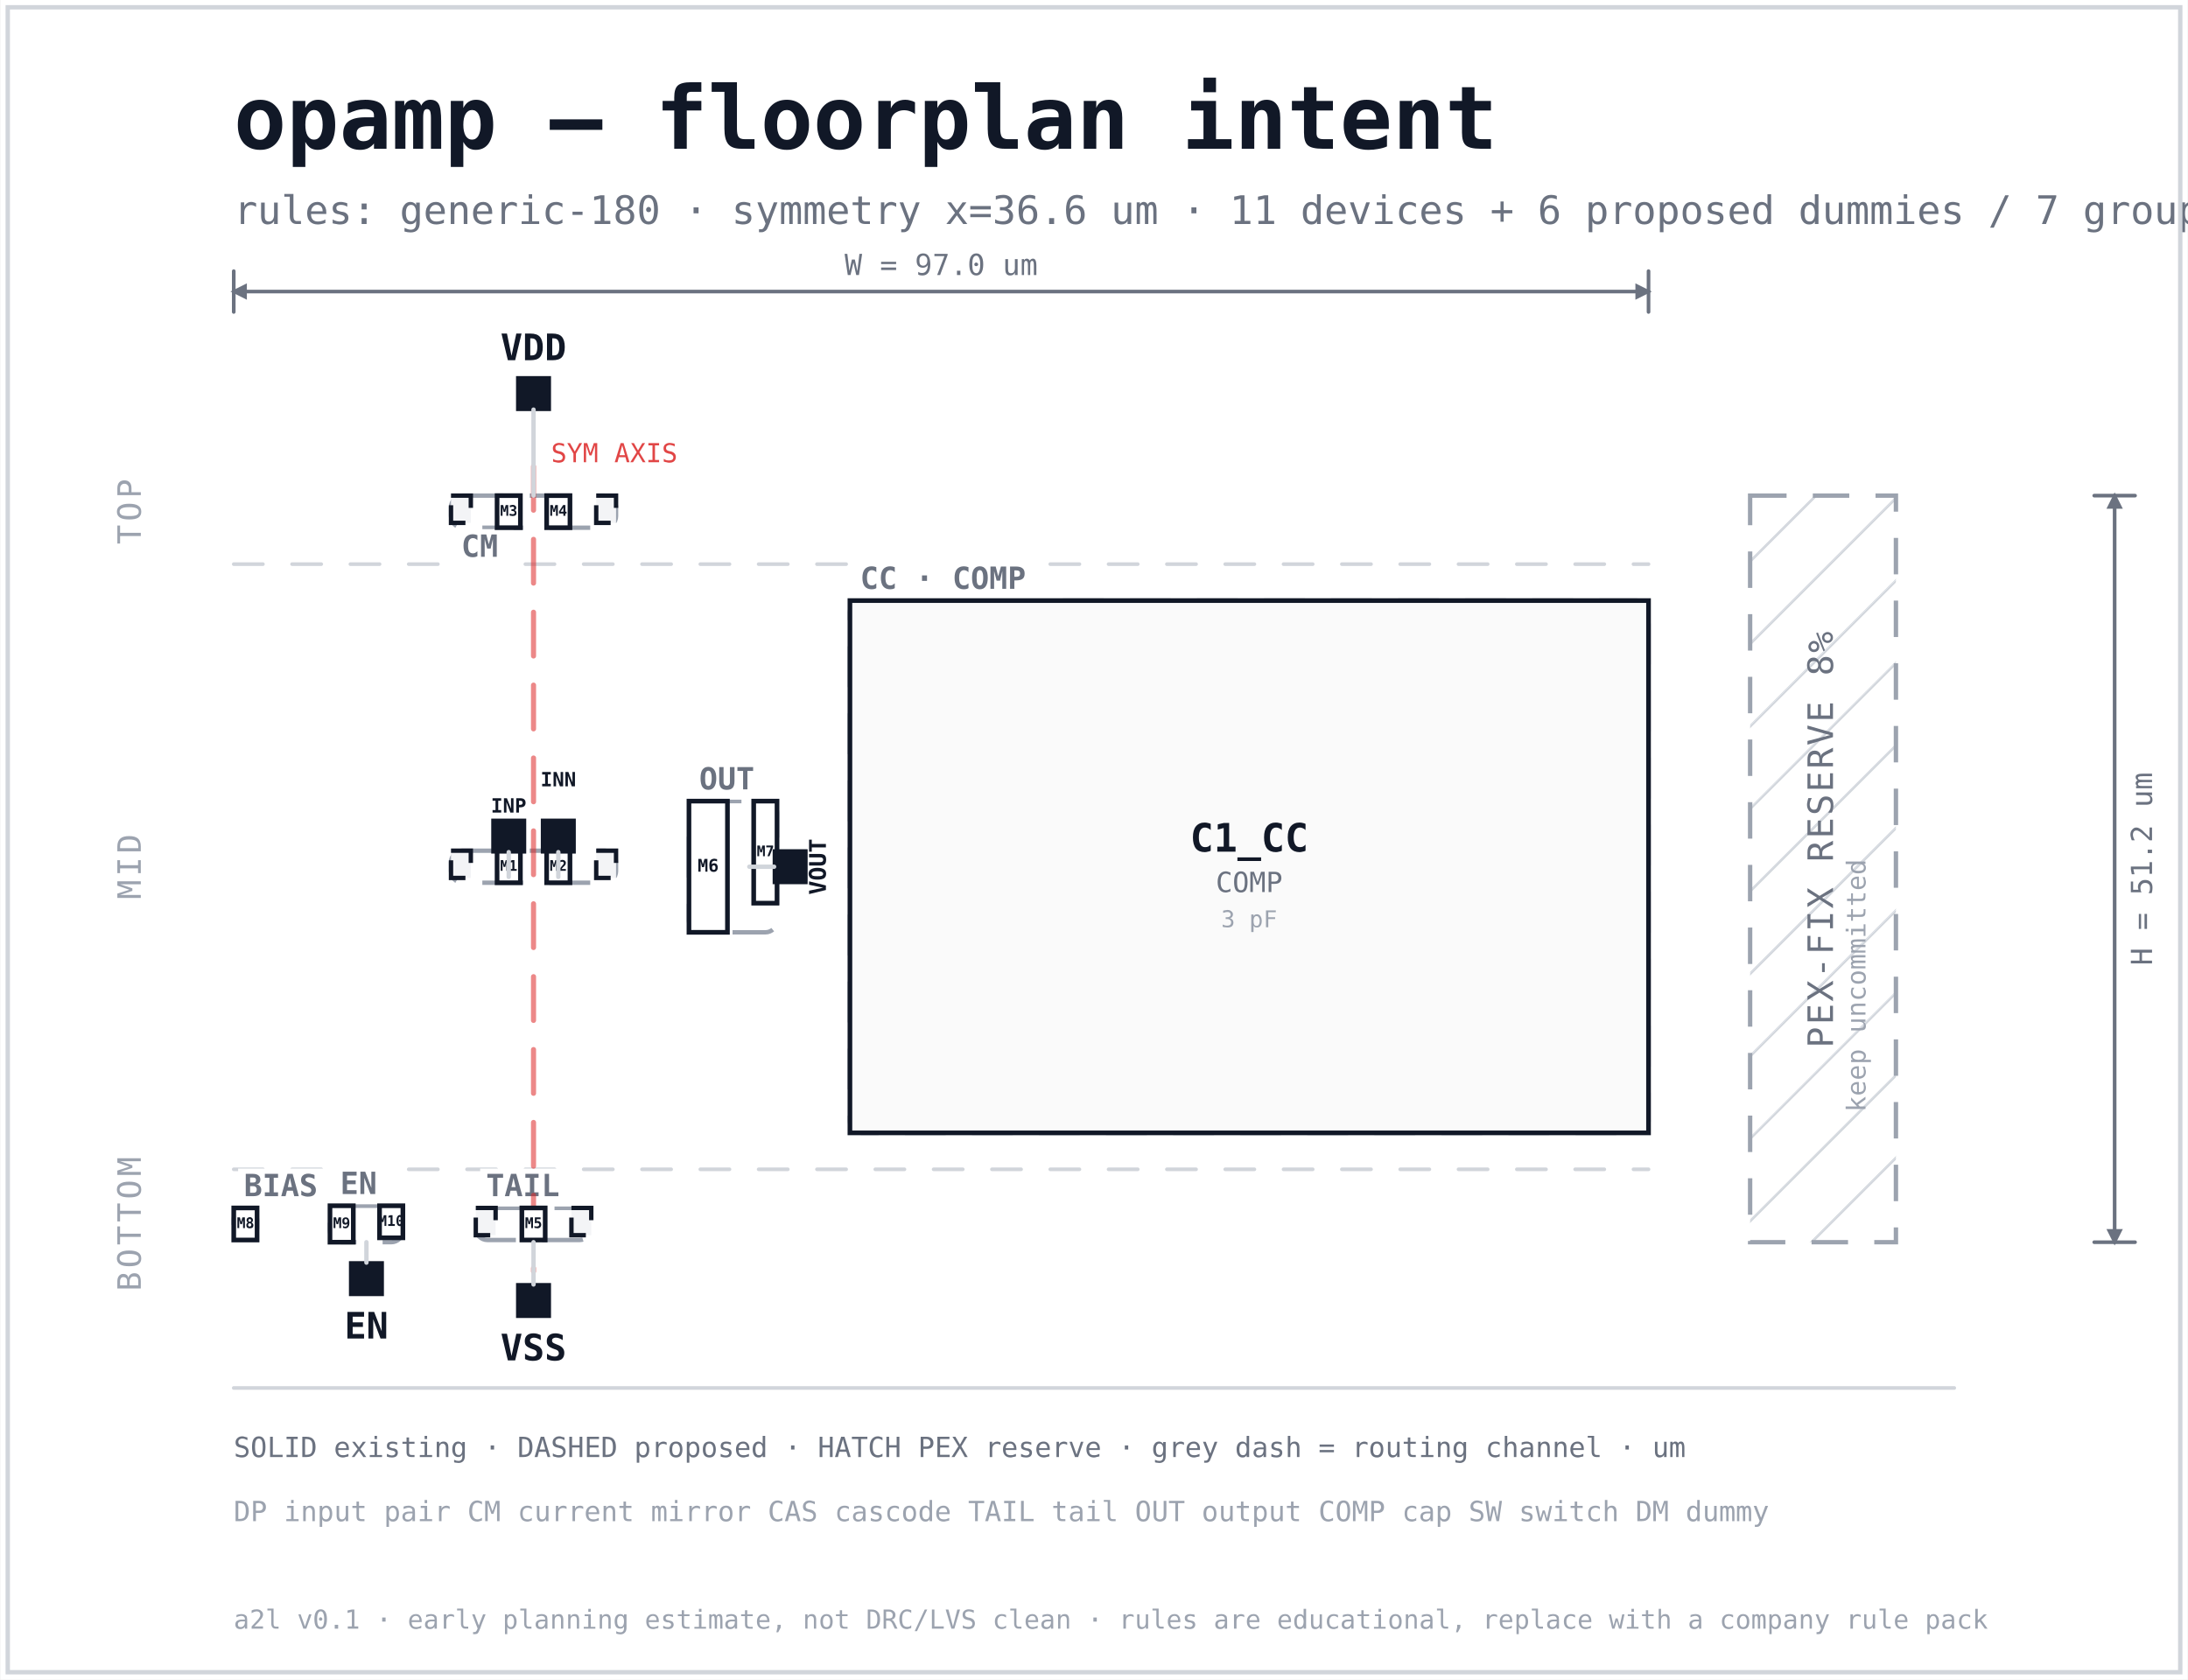
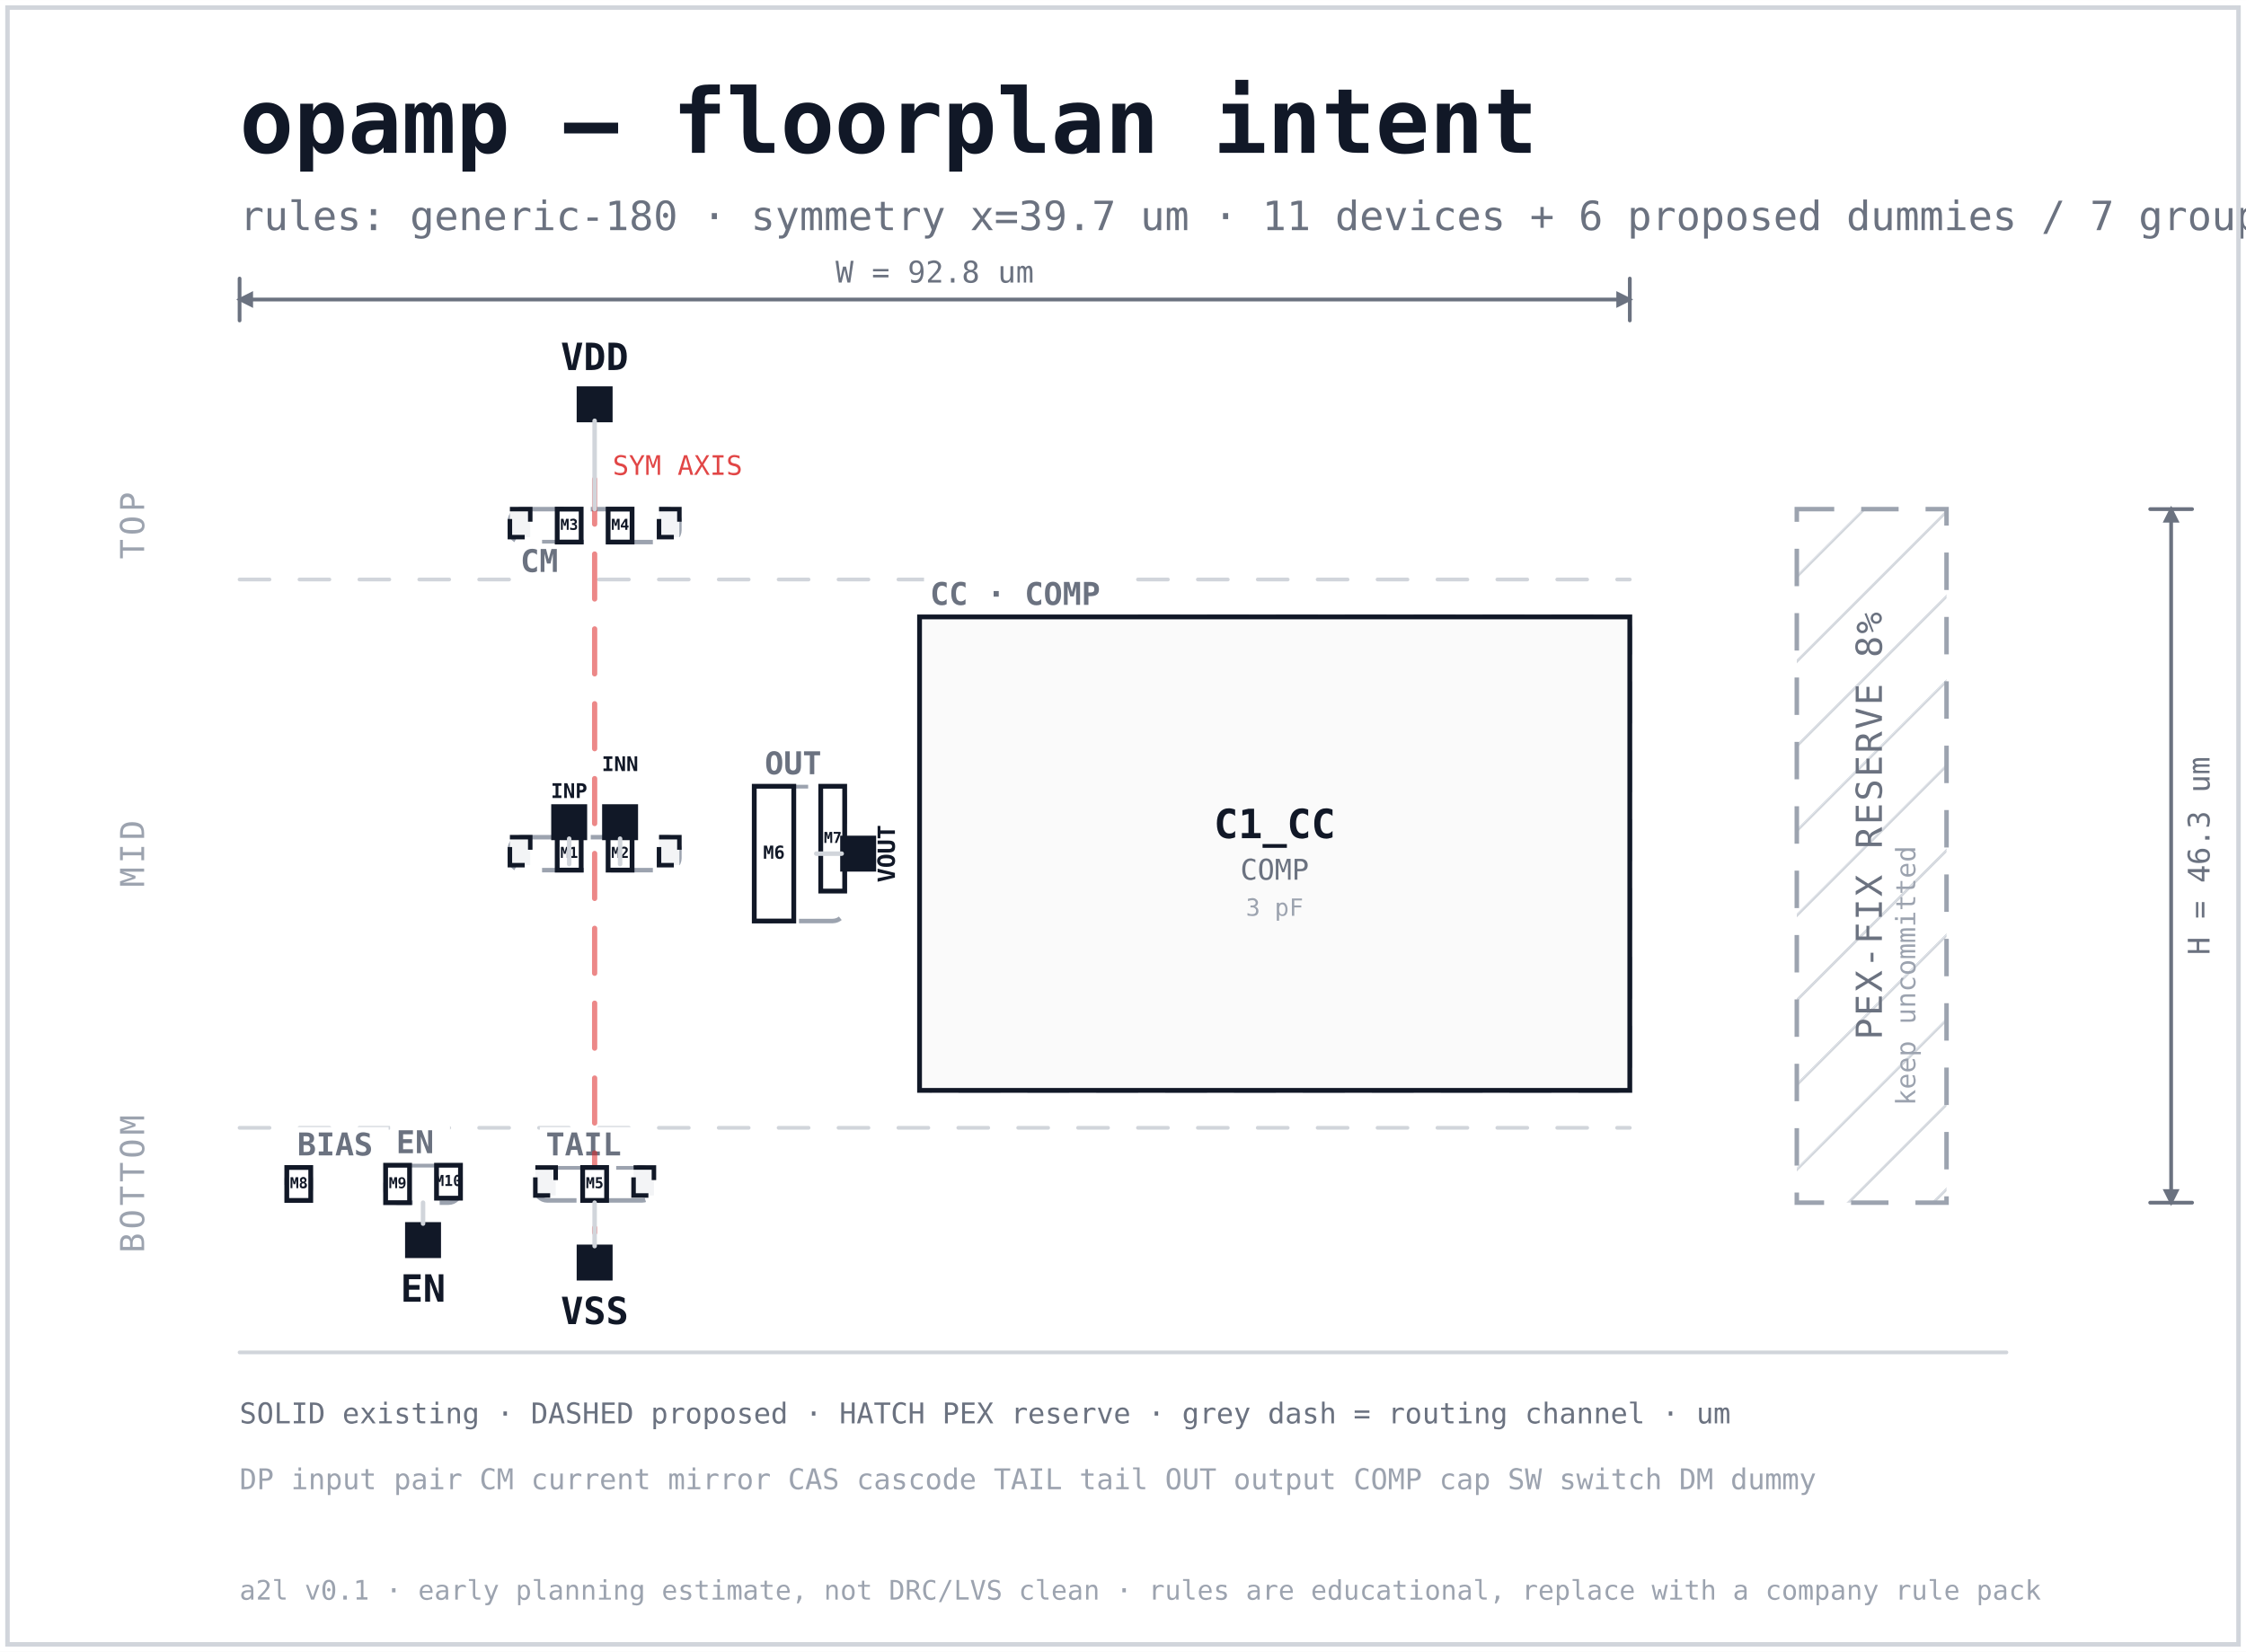
- <svg xmlns="http://www.w3.org/2000/svg" viewBox="0 0 150.000 115.215" width="900" height="691" role="img" aria-label="Floorplan sketch intent for opamp" style="max-width:100%;background:#ffffff">
+ <svg xmlns="http://www.w3.org/2000/svg" viewBox="0 0 150.000 110.323" width="900" height="662" role="img" aria-label="Floorplan sketch intent for opamp" style="max-width:100%;background:#ffffff">
  <defs>
    <marker id="arrow" viewBox="0 0 10 10" refX="8" refY="5" markerWidth="4.5" markerHeight="4.5" orient="auto-start-reverse">
      <path d="M 0 0 L 10 5 L 0 10 z" fill="#6b7280" />
    </marker>
    <pattern id="hatch" width="4" height="4" patternUnits="userSpaceOnUse" patternTransform="rotate(45)">
      <line x1="0" y1="0" x2="0" y2="4" stroke="#d1d5db" stroke-width="0.35" />
    </pattern>
  </defs>
-   <rect x="0" y="0" width="150.000" height="115.215" fill="#ffffff" />
-   <rect x="120.000" y="34.000" width="10.000" height="51.215" rx="0" fill="url(#hatch)" stroke="#9ca3af" stroke-width="0.3" stroke-dasharray="2.5,1.8" />
-   <text x="125.000" y="57.607" fill="#6b7280" font-size="2.4" font-family="ui-monospace, SFMono-Regular, Menlo, Consolas, monospace" font-weight="normal" text-anchor="middle" dominant-baseline="middle" letter-spacing="0.15" transform="rotate(-90 125.000 57.607)" opacity="1">PEX-FIX RESERVE 8%</text>
-   <text x="127.400" y="67.607" fill="#9ca3af" font-size="1.8" font-family="ui-monospace, SFMono-Regular, Menlo, Consolas, monospace" font-weight="normal" text-anchor="middle" dominant-baseline="middle" transform="rotate(-90 127.400 67.607)" opacity="1">keep uncommitted</text>
+   <rect x="0" y="0" width="150.000" height="110.323" fill="#ffffff" />
+   <rect x="120.000" y="34.000" width="10.000" height="46.323" rx="0" fill="url(#hatch)" stroke="#9ca3af" stroke-width="0.3" stroke-dasharray="2.5,1.8" />
+   <text x="125.000" y="55.161" fill="#6b7280" font-size="2.4" font-family="ui-monospace, SFMono-Regular, Menlo, Consolas, monospace" font-weight="normal" text-anchor="middle" dominant-baseline="middle" letter-spacing="0.15" transform="rotate(-90 125.000 55.161)" opacity="1">PEX-FIX RESERVE 8%</text>
+   <text x="127.400" y="65.161" fill="#9ca3af" font-size="1.8" font-family="ui-monospace, SFMono-Regular, Menlo, Consolas, monospace" font-weight="normal" text-anchor="middle" dominant-baseline="middle" transform="rotate(-90 127.400 65.161)" opacity="1">keep uncommitted</text>
  <text x="9.000" y="35.100" fill="#9ca3af" font-size="2.2" font-family="ui-monospace, SFMono-Regular, Menlo, Consolas, monospace" font-weight="normal" text-anchor="middle" dominant-baseline="middle" letter-spacing="0.25" transform="rotate(-90 9.000 35.100)" opacity="1">TOP</text>
-   <text x="9.000" y="59.457" fill="#9ca3af" font-size="2.2" font-family="ui-monospace, SFMono-Regular, Menlo, Consolas, monospace" font-weight="normal" text-anchor="middle" dominant-baseline="middle" letter-spacing="0.25" transform="rotate(-90 9.000 59.457)" opacity="1">MID</text>
-   <text x="9.000" y="83.965" fill="#9ca3af" font-size="2.2" font-family="ui-monospace, SFMono-Regular, Menlo, Consolas, monospace" font-weight="normal" text-anchor="middle" dominant-baseline="middle" letter-spacing="0.25" transform="rotate(-90 9.000 83.965)" opacity="1">BOTTOM</text>
-   <line x1="16.000" y1="38.700" x2="113.032" y2="38.700" stroke="#d1d5db" stroke-width="0.25" stroke-linecap="round" stroke-dasharray="2.0,2.0" opacity="1" />
-   <line x1="16.000" y1="80.215" x2="113.032" y2="80.215" stroke="#d1d5db" stroke-width="0.25" stroke-linecap="round" stroke-dasharray="2.0,2.0" opacity="1" />
-   <rect x="58.260" y="41.200" width="54.772" height="36.515" rx="0.8" fill="none" stroke="#9ca3af" stroke-width="0.3" stroke-dasharray="2.8,1.8" />
-   <rect x="58.560" y="38.500" width="12.750" height="2.600" rx="0" fill="#ffffff" stroke="none" stroke-width="0" />
-   <text x="58.960" y="39.800" fill="#6b7280" font-size="2.1" font-family="ui-monospace, SFMono-Regular, Menlo, Consolas, monospace" font-weight="bold" text-anchor="start" dominant-baseline="middle" opacity="1">CC · COMP</text>
-   <rect x="30.900" y="58.357" width="11.320" height="2.200" rx="0.8" fill="none" stroke="#9ca3af" stroke-width="0.3" stroke-dasharray="2.8,1.8" />
-   <rect x="30.900" y="34.000" width="11.320" height="2.200" rx="0.8" fill="none" stroke="#9ca3af" stroke-width="0.3" stroke-dasharray="2.8,1.8" />
-   <rect x="31.200" y="36.300" width="4.000" height="2.600" rx="0" fill="#ffffff" stroke="none" stroke-width="0" />
-   <text x="31.600" y="37.600" fill="#6b7280" font-size="2.1" font-family="ui-monospace, SFMono-Regular, Menlo, Consolas, monospace" font-weight="bold" text-anchor="start" dominant-baseline="middle" opacity="1">CM</text>
-   <rect x="47.220" y="54.957" width="6.040" height="9.000" rx="0.8" fill="none" stroke="#9ca3af" stroke-width="0.3" stroke-dasharray="2.8,1.8" />
-   <rect x="47.520" y="52.257" width="5.250" height="2.600" rx="0" fill="#ffffff" stroke="none" stroke-width="0" />
-   <text x="47.920" y="53.557" fill="#6b7280" font-size="2.1" font-family="ui-monospace, SFMono-Regular, Menlo, Consolas, monospace" font-weight="bold" text-anchor="start" dominant-baseline="middle" opacity="1">OUT</text>
-   <rect x="32.600" y="82.865" width="7.920" height="2.200" rx="0.8" fill="none" stroke="#9ca3af" stroke-width="0.3" stroke-dasharray="2.8,1.8" />
-   <rect x="32.900" y="80.165" width="6.500" height="2.600" rx="0" fill="#ffffff" stroke="none" stroke-width="0" />
-   <text x="33.300" y="81.465" fill="#6b7280" font-size="2.1" font-family="ui-monospace, SFMono-Regular, Menlo, Consolas, monospace" font-weight="bold" text-anchor="start" dominant-baseline="middle" opacity="1">TAIL</text>
-   <rect x="22.600" y="82.715" width="5.000" height="2.500" rx="0.8" fill="none" stroke="#9ca3af" stroke-width="0.3" stroke-dasharray="2.8,1.8" />
-   <rect x="22.900" y="80.015" width="4.000" height="2.600" rx="0" fill="#ffffff" stroke="none" stroke-width="0" />
-   <text x="23.300" y="81.315" fill="#6b7280" font-size="2.1" font-family="ui-monospace, SFMono-Regular, Menlo, Consolas, monospace" font-weight="bold" text-anchor="start" dominant-baseline="middle" opacity="1">EN</text>
-   <rect x="16.000" y="82.865" width="1.600" height="2.200" rx="0.8" fill="none" stroke="#9ca3af" stroke-width="0.3" stroke-dasharray="2.8,1.8" />
-   <rect x="16.300" y="80.165" width="6.500" height="2.600" rx="0" fill="#ffffff" stroke="none" stroke-width="0" />
-   <text x="16.700" y="81.465" fill="#6b7280" font-size="2.1" font-family="ui-monospace, SFMono-Regular, Menlo, Consolas, monospace" font-weight="bold" text-anchor="start" dominant-baseline="middle" opacity="1">BIAS</text>
-   <line x1="36.560" y1="32.000" x2="36.560" y2="87.215" stroke="#dc2626" stroke-width="0.35" stroke-linecap="round" stroke-dasharray="3.0,2.0" opacity="0.55" />
-   <text x="37.760" y="31.200" fill="#dc2626" font-size="1.8" font-family="ui-monospace, SFMono-Regular, Menlo, Consolas, monospace" font-weight="normal" text-anchor="start" dominant-baseline="middle" opacity="0.85">SYM AXIS</text>
-   <rect x="58.260" y="41.200" width="54.772" height="36.515" rx="0" fill="#fafafa" stroke="#111827" stroke-width="0.32" />
-   <text x="85.646" y="57.657" fill="#111827" font-size="2.7" font-family="ui-monospace, SFMono-Regular, Menlo, Consolas, monospace" font-weight="bold" text-anchor="middle" dominant-baseline="middle" opacity="1">C1_CC</text>
-   <text x="85.646" y="60.657" fill="#6b7280" font-size="1.9" font-family="ui-monospace, SFMono-Regular, Menlo, Consolas, monospace" font-weight="normal" text-anchor="middle" dominant-baseline="middle" opacity="1">COMP</text>
-   <text x="85.646" y="63.157" fill="#9ca3af" font-size="1.6" font-family="ui-monospace, SFMono-Regular, Menlo, Consolas, monospace" font-weight="normal" text-anchor="middle" dominant-baseline="middle" opacity="1">3 pF</text>
-   <rect x="34.060" y="58.357" width="1.600" height="2.200" rx="0" fill="#ffffff" stroke="#111827" stroke-width="0.32" />
-   <text x="34.860" y="59.457" fill="#111827" font-size="0.992" font-family="ui-monospace, SFMono-Regular, Menlo, Consolas, monospace" font-weight="bold" text-anchor="middle" dominant-baseline="middle" opacity="1">M1</text>
-   <rect x="37.460" y="58.357" width="1.600" height="2.200" rx="0" fill="#ffffff" stroke="#111827" stroke-width="0.32" />
-   <text x="38.260" y="59.457" fill="#111827" font-size="0.992" font-family="ui-monospace, SFMono-Regular, Menlo, Consolas, monospace" font-weight="bold" text-anchor="middle" dominant-baseline="middle" opacity="1">M2</text>
-   <rect x="30.900" y="58.357" width="1.360" height="1.870" rx="0" fill="#f3f4f6" stroke="#111827" stroke-width="0.3" stroke-dasharray="2.2,1.4" />
-   <rect x="40.860" y="58.357" width="1.360" height="1.870" rx="0" fill="#f3f4f6" stroke="#111827" stroke-width="0.3" stroke-dasharray="2.2,1.4" />
-   <rect x="34.060" y="34.000" width="1.600" height="2.200" rx="0" fill="#ffffff" stroke="#111827" stroke-width="0.32" />
-   <text x="34.860" y="35.100" fill="#111827" font-size="0.992" font-family="ui-monospace, SFMono-Regular, Menlo, Consolas, monospace" font-weight="bold" text-anchor="middle" dominant-baseline="middle" opacity="1">M3</text>
-   <rect x="37.460" y="34.000" width="1.600" height="2.200" rx="0" fill="#ffffff" stroke="#111827" stroke-width="0.32" />
-   <text x="38.260" y="35.100" fill="#111827" font-size="0.992" font-family="ui-monospace, SFMono-Regular, Menlo, Consolas, monospace" font-weight="bold" text-anchor="middle" dominant-baseline="middle" opacity="1">M4</text>
-   <rect x="30.900" y="34.000" width="1.360" height="1.870" rx="0" fill="#f3f4f6" stroke="#111827" stroke-width="0.3" stroke-dasharray="2.2,1.4" />
-   <rect x="40.860" y="34.000" width="1.360" height="1.870" rx="0" fill="#f3f4f6" stroke="#111827" stroke-width="0.3" stroke-dasharray="2.2,1.4" />
-   <rect x="47.220" y="54.957" width="2.640" height="9.000" rx="0" fill="#ffffff" stroke="#111827" stroke-width="0.32" />
-   <text x="48.540" y="59.457" fill="#111827" font-size="1.2" font-family="ui-monospace, SFMono-Regular, Menlo, Consolas, monospace" font-weight="bold" text-anchor="middle" dominant-baseline="middle" opacity="1">M6</text>
-   <rect x="51.660" y="54.957" width="1.600" height="7.000" rx="0" fill="#ffffff" stroke="#111827" stroke-width="0.32" />
-   <text x="52.460" y="58.457" fill="#111827" font-size="0.992" font-family="ui-monospace, SFMono-Regular, Menlo, Consolas, monospace" font-weight="bold" text-anchor="middle" dominant-baseline="middle" opacity="1">M7</text>
-   <rect x="35.760" y="82.865" width="1.600" height="2.200" rx="0" fill="#ffffff" stroke="#111827" stroke-width="0.32" />
-   <text x="36.560" y="83.965" fill="#111827" font-size="0.992" font-family="ui-monospace, SFMono-Regular, Menlo, Consolas, monospace" font-weight="bold" text-anchor="middle" dominant-baseline="middle" opacity="1">M5</text>
-   <rect x="32.600" y="82.865" width="1.360" height="1.870" rx="0" fill="#f3f4f6" stroke="#111827" stroke-width="0.3" stroke-dasharray="2.2,1.4" />
-   <rect x="39.160" y="82.865" width="1.360" height="1.870" rx="0" fill="#f3f4f6" stroke="#111827" stroke-width="0.3" stroke-dasharray="2.2,1.4" />
-   <rect x="22.600" y="82.715" width="1.600" height="2.500" rx="0" fill="#ffffff" stroke="#111827" stroke-width="0.32" />
-   <text x="23.400" y="83.965" fill="#111827" font-size="0.992" font-family="ui-monospace, SFMono-Regular, Menlo, Consolas, monospace" font-weight="bold" text-anchor="middle" dominant-baseline="middle" opacity="1">M9</text>
-   <rect x="26.000" y="82.715" width="1.600" height="2.200" rx="0" fill="#ffffff" stroke="#111827" stroke-width="0.32" />
-   <text x="26.800" y="83.815" fill="#111827" font-size="0.992" font-family="ui-monospace, SFMono-Regular, Menlo, Consolas, monospace" font-weight="bold" text-anchor="middle" dominant-baseline="middle" opacity="1">M10</text>
-   <rect x="16.000" y="82.865" width="1.600" height="2.200" rx="0" fill="#ffffff" stroke="#111827" stroke-width="0.32" />
-   <text x="16.800" y="83.965" fill="#111827" font-size="0.992" font-family="ui-monospace, SFMono-Regular, Menlo, Consolas, monospace" font-weight="bold" text-anchor="middle" dominant-baseline="middle" opacity="1">M8</text>
-   <rect x="35.460" y="25.900" width="2.200" height="2.200" rx="0" fill="#111827" stroke="#111827" stroke-width="0.2" />
-   <text x="36.560" y="24.000" fill="#111827" font-size="2.5" font-family="ui-monospace, SFMono-Regular, Menlo, Consolas, monospace" font-weight="bold" text-anchor="middle" dominant-baseline="middle" opacity="1">VDD</text>
-   <line x1="36.560" y1="28.100" x2="36.560" y2="34.000" stroke="#d1d5db" stroke-width="0.3" stroke-linecap="round" opacity="1" />
-   <rect x="35.460" y="88.115" width="2.200" height="2.200" rx="0" fill="#111827" stroke="#111827" stroke-width="0.2" />
-   <text x="36.560" y="92.615" fill="#111827" font-size="2.5" font-family="ui-monospace, SFMono-Regular, Menlo, Consolas, monospace" font-weight="bold" text-anchor="middle" dominant-baseline="middle" opacity="1">VSS</text>
-   <line x1="36.560" y1="88.115" x2="36.560" y2="85.215" stroke="#d1d5db" stroke-width="0.3" stroke-linecap="round" opacity="1" />
-   <rect x="33.760" y="56.257" width="2.200" height="2.200" rx="0" fill="#111827" stroke="#111827" stroke-width="0.2" />
-   <text x="34.860" y="55.357" fill="#111827" font-size="1.35" font-family="ui-monospace, SFMono-Regular, Menlo, Consolas, monospace" font-weight="bold" text-anchor="middle" dominant-baseline="middle" opacity="1">INP</text>
-   <line x1="34.860" y1="58.457" x2="34.860" y2="60.157" stroke="#d1d5db" stroke-width="0.3" stroke-linecap="round" opacity="1" />
-   <rect x="37.160" y="56.257" width="2.200" height="2.200" rx="0" fill="#111827" stroke="#111827" stroke-width="0.2" />
-   <text x="38.260" y="53.557" fill="#111827" font-size="1.35" font-family="ui-monospace, SFMono-Regular, Menlo, Consolas, monospace" font-weight="bold" text-anchor="middle" dominant-baseline="middle" opacity="1">INN</text>
-   <line x1="38.260" y1="58.457" x2="38.260" y2="60.157" stroke="#d1d5db" stroke-width="0.3" stroke-linecap="round" opacity="1" />
-   <rect x="53.060" y="58.357" width="2.200" height="2.200" rx="0" fill="#111827" stroke="#111827" stroke-width="0.2" />
-   <text x="56.160" y="59.457" fill="#111827" font-size="1.6" font-family="ui-monospace, SFMono-Regular, Menlo, Consolas, monospace" font-weight="bold" text-anchor="middle" dominant-baseline="middle" transform="rotate(-90 56.160 59.457)" opacity="1">VOUT</text>
-   <line x1="53.060" y1="59.457" x2="51.360" y2="59.457" stroke="#d1d5db" stroke-width="0.3" stroke-linecap="round" opacity="1" />
-   <rect x="24.000" y="86.615" width="2.200" height="2.200" rx="0" fill="#111827" stroke="#111827" stroke-width="0.2" />
-   <text x="25.100" y="91.115" fill="#111827" font-size="2.5" font-family="ui-monospace, SFMono-Regular, Menlo, Consolas, monospace" font-weight="bold" text-anchor="middle" dominant-baseline="middle" opacity="1">EN</text>
-   <line x1="25.100" y1="86.615" x2="25.100" y2="85.215" stroke="#d1d5db" stroke-width="0.3" stroke-linecap="round" opacity="1" />
-   <line x1="16.000" y1="20.000" x2="113.032" y2="20.000" stroke="#6b7280" stroke-width="0.25" stroke-linecap="round" marker-start="url(#arrow)" marker-end="url(#arrow)" opacity="1" />
+   <text x="9.000" y="57.011" fill="#9ca3af" font-size="2.2" font-family="ui-monospace, SFMono-Regular, Menlo, Consolas, monospace" font-weight="normal" text-anchor="middle" dominant-baseline="middle" letter-spacing="0.25" transform="rotate(-90 9.000 57.011)" opacity="1">MID</text>
+   <text x="9.000" y="79.073" fill="#9ca3af" font-size="2.2" font-family="ui-monospace, SFMono-Regular, Menlo, Consolas, monospace" font-weight="normal" text-anchor="middle" dominant-baseline="middle" letter-spacing="0.25" transform="rotate(-90 9.000 79.073)" opacity="1">BOTTOM</text>
+   <line x1="16.000" y1="38.700" x2="108.847" y2="38.700" stroke="#d1d5db" stroke-width="0.25" stroke-linecap="round" stroke-dasharray="2.0,2.0" opacity="1" />
+   <line x1="16.000" y1="75.323" x2="108.847" y2="75.323" stroke="#d1d5db" stroke-width="0.25" stroke-linecap="round" stroke-dasharray="2.0,2.0" opacity="1" />
+   <rect x="61.413" y="41.200" width="47.434" height="31.623" rx="0.8" fill="none" stroke="#9ca3af" stroke-width="0.3" stroke-dasharray="2.8,1.8" />
+   <rect x="61.713" y="38.500" width="12.750" height="2.600" rx="0" fill="#ffffff" stroke="none" stroke-width="0" />
+   <text x="62.113" y="39.800" fill="#6b7280" font-size="2.1" font-family="ui-monospace, SFMono-Regular, Menlo, Consolas, monospace" font-weight="bold" text-anchor="start" dominant-baseline="middle" opacity="1">CC · COMP</text>
+   <rect x="34.053" y="55.911" width="11.320" height="2.200" rx="0.8" fill="none" stroke="#9ca3af" stroke-width="0.3" stroke-dasharray="2.8,1.8" />
+   <rect x="34.053" y="34.000" width="11.320" height="2.200" rx="0.8" fill="none" stroke="#9ca3af" stroke-width="0.3" stroke-dasharray="2.8,1.8" />
+   <rect x="34.353" y="36.300" width="4.000" height="2.600" rx="0" fill="#ffffff" stroke="none" stroke-width="0" />
+   <text x="34.753" y="37.600" fill="#6b7280" font-size="2.1" font-family="ui-monospace, SFMono-Regular, Menlo, Consolas, monospace" font-weight="bold" text-anchor="start" dominant-baseline="middle" opacity="1">CM</text>
+   <rect x="50.373" y="52.511" width="6.040" height="9.000" rx="0.8" fill="none" stroke="#9ca3af" stroke-width="0.3" stroke-dasharray="2.8,1.8" />
+   <rect x="50.673" y="49.811" width="5.250" height="2.600" rx="0" fill="#ffffff" stroke="none" stroke-width="0" />
+   <text x="51.073" y="51.111" fill="#6b7280" font-size="2.1" font-family="ui-monospace, SFMono-Regular, Menlo, Consolas, monospace" font-weight="bold" text-anchor="start" dominant-baseline="middle" opacity="1">OUT</text>
+   <rect x="35.753" y="77.973" width="7.920" height="2.200" rx="0.8" fill="none" stroke="#9ca3af" stroke-width="0.3" stroke-dasharray="2.8,1.8" />
+   <rect x="36.053" y="75.273" width="6.500" height="2.600" rx="0" fill="#ffffff" stroke="none" stroke-width="0" />
+   <text x="36.453" y="76.573" fill="#6b7280" font-size="2.1" font-family="ui-monospace, SFMono-Regular, Menlo, Consolas, monospace" font-weight="bold" text-anchor="start" dominant-baseline="middle" opacity="1">TAIL</text>
+   <rect x="25.753" y="77.823" width="5.000" height="2.500" rx="0.8" fill="none" stroke="#9ca3af" stroke-width="0.3" stroke-dasharray="2.8,1.8" />
+   <rect x="26.053" y="75.123" width="4.000" height="2.600" rx="0" fill="#ffffff" stroke="none" stroke-width="0" />
+   <text x="26.453" y="76.423" fill="#6b7280" font-size="2.1" font-family="ui-monospace, SFMono-Regular, Menlo, Consolas, monospace" font-weight="bold" text-anchor="start" dominant-baseline="middle" opacity="1">EN</text>
+   <rect x="19.153" y="77.973" width="1.600" height="2.200" rx="0.8" fill="none" stroke="#9ca3af" stroke-width="0.3" stroke-dasharray="2.8,1.8" />
+   <rect x="19.453" y="75.273" width="6.500" height="2.600" rx="0" fill="#ffffff" stroke="none" stroke-width="0" />
+   <text x="19.853" y="76.573" fill="#6b7280" font-size="2.1" font-family="ui-monospace, SFMono-Regular, Menlo, Consolas, monospace" font-weight="bold" text-anchor="start" dominant-baseline="middle" opacity="1">BIAS</text>
+   <line x1="39.713" y1="32.000" x2="39.713" y2="82.323" stroke="#dc2626" stroke-width="0.35" stroke-linecap="round" stroke-dasharray="3.0,2.0" opacity="0.55" />
+   <text x="40.913" y="31.200" fill="#dc2626" font-size="1.8" font-family="ui-monospace, SFMono-Regular, Menlo, Consolas, monospace" font-weight="normal" text-anchor="start" dominant-baseline="middle" opacity="0.85">SYM AXIS</text>
+   <rect x="61.413" y="41.200" width="47.434" height="31.623" rx="0" fill="#fafafa" stroke="#111827" stroke-width="0.32" />
+   <text x="85.130" y="55.211" fill="#111827" font-size="2.7" font-family="ui-monospace, SFMono-Regular, Menlo, Consolas, monospace" font-weight="bold" text-anchor="middle" dominant-baseline="middle" opacity="1">C1_CC</text>
+   <text x="85.130" y="58.211" fill="#6b7280" font-size="1.9" font-family="ui-monospace, SFMono-Regular, Menlo, Consolas, monospace" font-weight="normal" text-anchor="middle" dominant-baseline="middle" opacity="1">COMP</text>
+   <text x="85.130" y="60.711" fill="#9ca3af" font-size="1.6" font-family="ui-monospace, SFMono-Regular, Menlo, Consolas, monospace" font-weight="normal" text-anchor="middle" dominant-baseline="middle" opacity="1">3 pF</text>
+   <rect x="37.213" y="55.911" width="1.600" height="2.200" rx="0" fill="#ffffff" stroke="#111827" stroke-width="0.32" />
+   <text x="38.013" y="57.011" fill="#111827" font-size="0.992" font-family="ui-monospace, SFMono-Regular, Menlo, Consolas, monospace" font-weight="bold" text-anchor="middle" dominant-baseline="middle" opacity="1">M1</text>
+   <rect x="40.613" y="55.911" width="1.600" height="2.200" rx="0" fill="#ffffff" stroke="#111827" stroke-width="0.32" />
+   <text x="41.413" y="57.011" fill="#111827" font-size="0.992" font-family="ui-monospace, SFMono-Regular, Menlo, Consolas, monospace" font-weight="bold" text-anchor="middle" dominant-baseline="middle" opacity="1">M2</text>
+   <rect x="34.053" y="55.911" width="1.360" height="1.870" rx="0" fill="#f3f4f6" stroke="#111827" stroke-width="0.3" stroke-dasharray="2.2,1.4" />
+   <rect x="44.013" y="55.911" width="1.360" height="1.870" rx="0" fill="#f3f4f6" stroke="#111827" stroke-width="0.3" stroke-dasharray="2.2,1.4" />
+   <rect x="37.213" y="34.000" width="1.600" height="2.200" rx="0" fill="#ffffff" stroke="#111827" stroke-width="0.32" />
+   <text x="38.013" y="35.100" fill="#111827" font-size="0.992" font-family="ui-monospace, SFMono-Regular, Menlo, Consolas, monospace" font-weight="bold" text-anchor="middle" dominant-baseline="middle" opacity="1">M3</text>
+   <rect x="40.613" y="34.000" width="1.600" height="2.200" rx="0" fill="#ffffff" stroke="#111827" stroke-width="0.32" />
+   <text x="41.413" y="35.100" fill="#111827" font-size="0.992" font-family="ui-monospace, SFMono-Regular, Menlo, Consolas, monospace" font-weight="bold" text-anchor="middle" dominant-baseline="middle" opacity="1">M4</text>
+   <rect x="34.053" y="34.000" width="1.360" height="1.870" rx="0" fill="#f3f4f6" stroke="#111827" stroke-width="0.3" stroke-dasharray="2.2,1.4" />
+   <rect x="44.013" y="34.000" width="1.360" height="1.870" rx="0" fill="#f3f4f6" stroke="#111827" stroke-width="0.3" stroke-dasharray="2.2,1.4" />
+   <rect x="50.373" y="52.511" width="2.640" height="9.000" rx="0" fill="#ffffff" stroke="#111827" stroke-width="0.32" />
+   <text x="51.693" y="57.011" fill="#111827" font-size="1.2" font-family="ui-monospace, SFMono-Regular, Menlo, Consolas, monospace" font-weight="bold" text-anchor="middle" dominant-baseline="middle" opacity="1">M6</text>
+   <rect x="54.813" y="52.511" width="1.600" height="7.000" rx="0" fill="#ffffff" stroke="#111827" stroke-width="0.32" />
+   <text x="55.613" y="56.011" fill="#111827" font-size="0.992" font-family="ui-monospace, SFMono-Regular, Menlo, Consolas, monospace" font-weight="bold" text-anchor="middle" dominant-baseline="middle" opacity="1">M7</text>
+   <rect x="38.913" y="77.973" width="1.600" height="2.200" rx="0" fill="#ffffff" stroke="#111827" stroke-width="0.32" />
+   <text x="39.713" y="79.073" fill="#111827" font-size="0.992" font-family="ui-monospace, SFMono-Regular, Menlo, Consolas, monospace" font-weight="bold" text-anchor="middle" dominant-baseline="middle" opacity="1">M5</text>
+   <rect x="35.753" y="77.973" width="1.360" height="1.870" rx="0" fill="#f3f4f6" stroke="#111827" stroke-width="0.3" stroke-dasharray="2.2,1.4" />
+   <rect x="42.313" y="77.973" width="1.360" height="1.870" rx="0" fill="#f3f4f6" stroke="#111827" stroke-width="0.3" stroke-dasharray="2.2,1.4" />
+   <rect x="25.753" y="77.823" width="1.600" height="2.500" rx="0" fill="#ffffff" stroke="#111827" stroke-width="0.32" />
+   <text x="26.553" y="79.073" fill="#111827" font-size="0.992" font-family="ui-monospace, SFMono-Regular, Menlo, Consolas, monospace" font-weight="bold" text-anchor="middle" dominant-baseline="middle" opacity="1">M9</text>
+   <rect x="29.153" y="77.823" width="1.600" height="2.200" rx="0" fill="#ffffff" stroke="#111827" stroke-width="0.32" />
+   <text x="29.953" y="78.923" fill="#111827" font-size="0.992" font-family="ui-monospace, SFMono-Regular, Menlo, Consolas, monospace" font-weight="bold" text-anchor="middle" dominant-baseline="middle" opacity="1">M10</text>
+   <rect x="19.153" y="77.973" width="1.600" height="2.200" rx="0" fill="#ffffff" stroke="#111827" stroke-width="0.32" />
+   <text x="19.953" y="79.073" fill="#111827" font-size="0.992" font-family="ui-monospace, SFMono-Regular, Menlo, Consolas, monospace" font-weight="bold" text-anchor="middle" dominant-baseline="middle" opacity="1">M8</text>
+   <rect x="38.613" y="25.900" width="2.200" height="2.200" rx="0" fill="#111827" stroke="#111827" stroke-width="0.2" />
+   <text x="39.713" y="24.000" fill="#111827" font-size="2.5" font-family="ui-monospace, SFMono-Regular, Menlo, Consolas, monospace" font-weight="bold" text-anchor="middle" dominant-baseline="middle" opacity="1">VDD</text>
+   <line x1="39.713" y1="28.100" x2="39.713" y2="34.000" stroke="#d1d5db" stroke-width="0.3" stroke-linecap="round" opacity="1" />
+   <rect x="38.613" y="83.223" width="2.200" height="2.200" rx="0" fill="#111827" stroke="#111827" stroke-width="0.2" />
+   <text x="39.713" y="87.723" fill="#111827" font-size="2.5" font-family="ui-monospace, SFMono-Regular, Menlo, Consolas, monospace" font-weight="bold" text-anchor="middle" dominant-baseline="middle" opacity="1">VSS</text>
+   <line x1="39.713" y1="83.223" x2="39.713" y2="80.323" stroke="#d1d5db" stroke-width="0.3" stroke-linecap="round" opacity="1" />
+   <rect x="36.913" y="53.811" width="2.200" height="2.200" rx="0" fill="#111827" stroke="#111827" stroke-width="0.2" />
+   <text x="38.013" y="52.911" fill="#111827" font-size="1.35" font-family="ui-monospace, SFMono-Regular, Menlo, Consolas, monospace" font-weight="bold" text-anchor="middle" dominant-baseline="middle" opacity="1">INP</text>
+   <line x1="38.013" y1="56.011" x2="38.013" y2="57.711" stroke="#d1d5db" stroke-width="0.3" stroke-linecap="round" opacity="1" />
+   <rect x="40.313" y="53.811" width="2.200" height="2.200" rx="0" fill="#111827" stroke="#111827" stroke-width="0.2" />
+   <text x="41.413" y="51.111" fill="#111827" font-size="1.35" font-family="ui-monospace, SFMono-Regular, Menlo, Consolas, monospace" font-weight="bold" text-anchor="middle" dominant-baseline="middle" opacity="1">INN</text>
+   <line x1="41.413" y1="56.011" x2="41.413" y2="57.711" stroke="#d1d5db" stroke-width="0.3" stroke-linecap="round" opacity="1" />
+   <rect x="56.213" y="55.911" width="2.200" height="2.200" rx="0" fill="#111827" stroke="#111827" stroke-width="0.2" />
+   <text x="59.313" y="57.011" fill="#111827" font-size="1.6" font-family="ui-monospace, SFMono-Regular, Menlo, Consolas, monospace" font-weight="bold" text-anchor="middle" dominant-baseline="middle" transform="rotate(-90 59.313 57.011)" opacity="1">VOUT</text>
+   <line x1="56.213" y1="57.011" x2="54.513" y2="57.011" stroke="#d1d5db" stroke-width="0.3" stroke-linecap="round" opacity="1" />
+   <rect x="27.153" y="81.723" width="2.200" height="2.200" rx="0" fill="#111827" stroke="#111827" stroke-width="0.2" />
+   <text x="28.253" y="86.223" fill="#111827" font-size="2.5" font-family="ui-monospace, SFMono-Regular, Menlo, Consolas, monospace" font-weight="bold" text-anchor="middle" dominant-baseline="middle" opacity="1">EN</text>
+   <line x1="28.253" y1="81.723" x2="28.253" y2="80.323" stroke="#d1d5db" stroke-width="0.3" stroke-linecap="round" opacity="1" />
+   <line x1="16.000" y1="20.000" x2="108.847" y2="20.000" stroke="#6b7280" stroke-width="0.25" stroke-linecap="round" marker-start="url(#arrow)" marker-end="url(#arrow)" opacity="1" />
  <line x1="16.000" y1="18.600" x2="16.000" y2="21.400" stroke="#6b7280" stroke-width="0.25" stroke-linecap="round" opacity="1" />
-   <line x1="113.032" y1="18.600" x2="113.032" y2="21.400" stroke="#6b7280" stroke-width="0.25" stroke-linecap="round" opacity="1" />
-   <text x="64.516" y="18.300" fill="#6b7280" font-size="2" font-family="ui-monospace, SFMono-Regular, Menlo, Consolas, monospace" font-weight="normal" text-anchor="middle" dominant-baseline="middle" opacity="1">W = 97.0 um</text>
-   <line x1="145.000" y1="34.000" x2="145.000" y2="85.215" stroke="#6b7280" stroke-width="0.25" stroke-linecap="round" marker-start="url(#arrow)" marker-end="url(#arrow)" opacity="1" />
+   <line x1="108.847" y1="18.600" x2="108.847" y2="21.400" stroke="#6b7280" stroke-width="0.25" stroke-linecap="round" opacity="1" />
+   <text x="62.424" y="18.300" fill="#6b7280" font-size="2" font-family="ui-monospace, SFMono-Regular, Menlo, Consolas, monospace" font-weight="normal" text-anchor="middle" dominant-baseline="middle" opacity="1">W = 92.8 um</text>
+   <line x1="145.000" y1="34.000" x2="145.000" y2="80.323" stroke="#6b7280" stroke-width="0.25" stroke-linecap="round" marker-start="url(#arrow)" marker-end="url(#arrow)" opacity="1" />
  <line x1="143.600" y1="34.000" x2="146.400" y2="34.000" stroke="#6b7280" stroke-width="0.25" stroke-linecap="round" opacity="1" />
-   <line x1="143.600" y1="85.215" x2="146.400" y2="85.215" stroke="#6b7280" stroke-width="0.25" stroke-linecap="round" opacity="1" />
-   <text x="147.000" y="59.607" fill="#6b7280" font-size="2" font-family="ui-monospace, SFMono-Regular, Menlo, Consolas, monospace" font-weight="normal" text-anchor="middle" dominant-baseline="middle" transform="rotate(-90 147.000 59.607)" opacity="1">H = 51.2 um</text>
+   <line x1="143.600" y1="80.323" x2="146.400" y2="80.323" stroke="#6b7280" stroke-width="0.25" stroke-linecap="round" opacity="1" />
+   <text x="147.000" y="57.161" fill="#6b7280" font-size="2" font-family="ui-monospace, SFMono-Regular, Menlo, Consolas, monospace" font-weight="normal" text-anchor="middle" dominant-baseline="middle" transform="rotate(-90 147.000 57.161)" opacity="1">H = 46.3 um</text>
  <text x="16.000" y="8.500" fill="#111827" font-size="6" font-family="ui-monospace, SFMono-Regular, Menlo, Consolas, monospace" font-weight="bold" text-anchor="start" dominant-baseline="middle" opacity="1">opamp — floorplan intent</text>
-   <text x="16.000" y="14.600" fill="#6b7280" font-size="2.7" font-family="ui-monospace, SFMono-Regular, Menlo, Consolas, monospace" font-weight="normal" text-anchor="start" dominant-baseline="middle" opacity="1">rules: generic-180  ·  symmetry x=36.6 um  ·  11 devices + 6 proposed dummies / 7 groups</text>
-   <line x1="16.000" y1="95.215" x2="134.000" y2="95.215" stroke="#d1d5db" stroke-width="0.25" stroke-linecap="round" opacity="1" />
-   <text x="16.000" y="99.415" fill="#6b7280" font-size="1.9" font-family="ui-monospace, SFMono-Regular, Menlo, Consolas, monospace" font-weight="normal" text-anchor="start" dominant-baseline="middle" opacity="1">SOLID existing · DASHED proposed · HATCH PEX reserve · grey dash = routing channel · um</text>
-   <text x="16.000" y="103.815" fill="#9ca3af" font-size="1.9" font-family="ui-monospace, SFMono-Regular, Menlo, Consolas, monospace" font-weight="normal" text-anchor="start" dominant-baseline="middle" opacity="1">DP input pair   CM current mirror   CAS cascode   TAIL tail   OUT output   COMP cap   SW switch   DM dummy</text>
-   <text x="16.000" y="111.215" fill="#9ca3af" font-size="1.8" font-family="ui-monospace, SFMono-Regular, Menlo, Consolas, monospace" font-weight="normal" text-anchor="start" dominant-baseline="middle" opacity="1">a2l v0.1  ·  early planning estimate, not DRC/LVS clean  ·  rules are educational, replace with a company rule pack</text>
-   <rect x="0.5" y="0.5" width="149.000" height="114.215" fill="none" stroke="#d1d5db" stroke-width="0.3" />
+   <text x="16.000" y="14.600" fill="#6b7280" font-size="2.7" font-family="ui-monospace, SFMono-Regular, Menlo, Consolas, monospace" font-weight="normal" text-anchor="start" dominant-baseline="middle" opacity="1">rules: generic-180  ·  symmetry x=39.7 um  ·  11 devices + 6 proposed dummies / 7 groups</text>
+   <line x1="16.000" y1="90.323" x2="134.000" y2="90.323" stroke="#d1d5db" stroke-width="0.25" stroke-linecap="round" opacity="1" />
+   <text x="16.000" y="94.523" fill="#6b7280" font-size="1.9" font-family="ui-monospace, SFMono-Regular, Menlo, Consolas, monospace" font-weight="normal" text-anchor="start" dominant-baseline="middle" opacity="1">SOLID existing · DASHED proposed · HATCH PEX reserve · grey dash = routing channel · um</text>
+   <text x="16.000" y="98.923" fill="#9ca3af" font-size="1.9" font-family="ui-monospace, SFMono-Regular, Menlo, Consolas, monospace" font-weight="normal" text-anchor="start" dominant-baseline="middle" opacity="1">DP input pair   CM current mirror   CAS cascode   TAIL tail   OUT output   COMP cap   SW switch   DM dummy</text>
+   <text x="16.000" y="106.323" fill="#9ca3af" font-size="1.8" font-family="ui-monospace, SFMono-Regular, Menlo, Consolas, monospace" font-weight="normal" text-anchor="start" dominant-baseline="middle" opacity="1">a2l v0.1  ·  early planning estimate, not DRC/LVS clean  ·  rules are educational, replace with a company rule pack</text>
+   <rect x="0.5" y="0.5" width="149.000" height="109.323" fill="none" stroke="#d1d5db" stroke-width="0.3" />
</svg>
